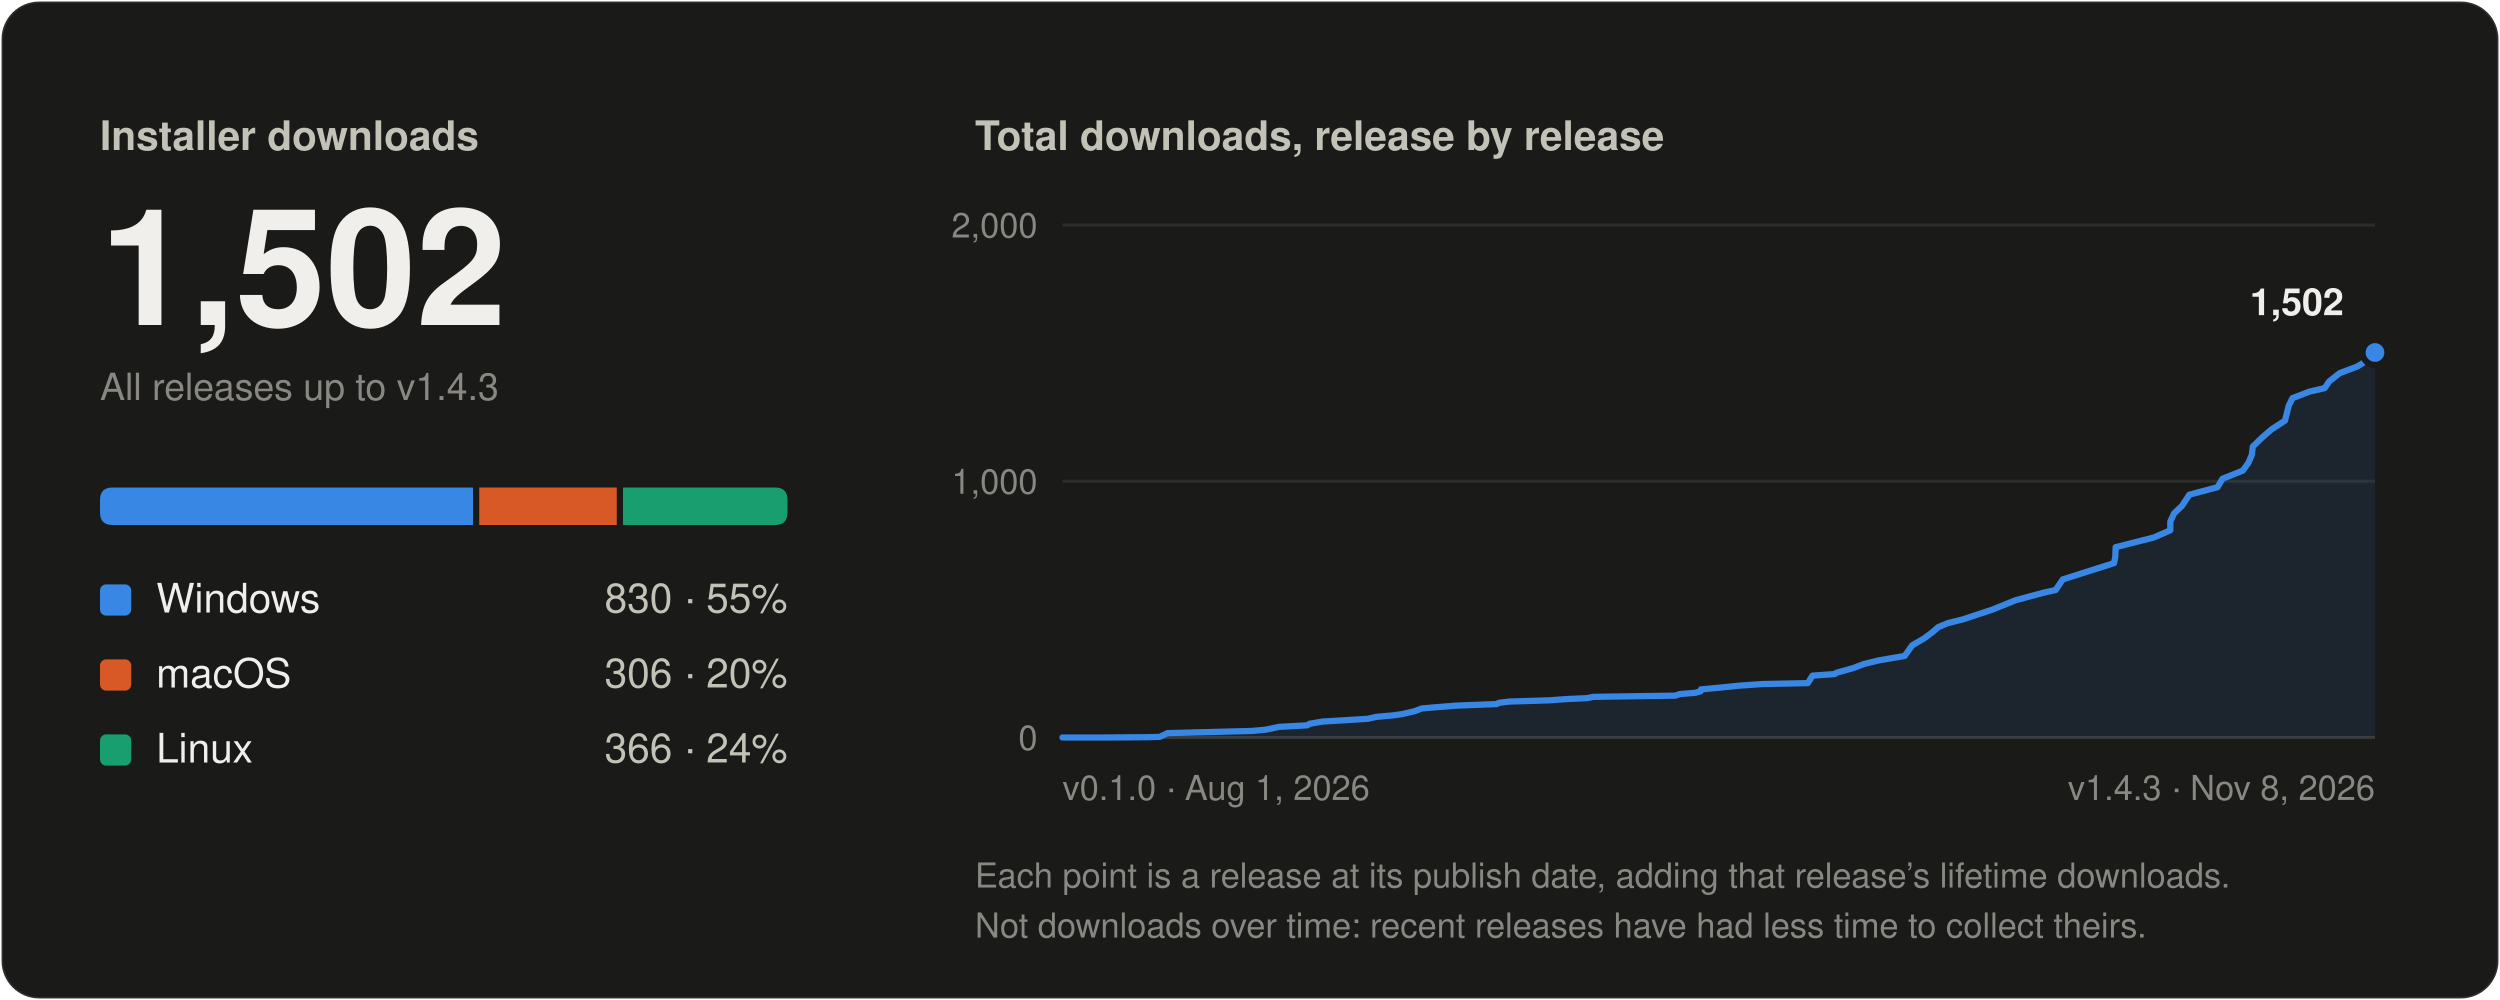
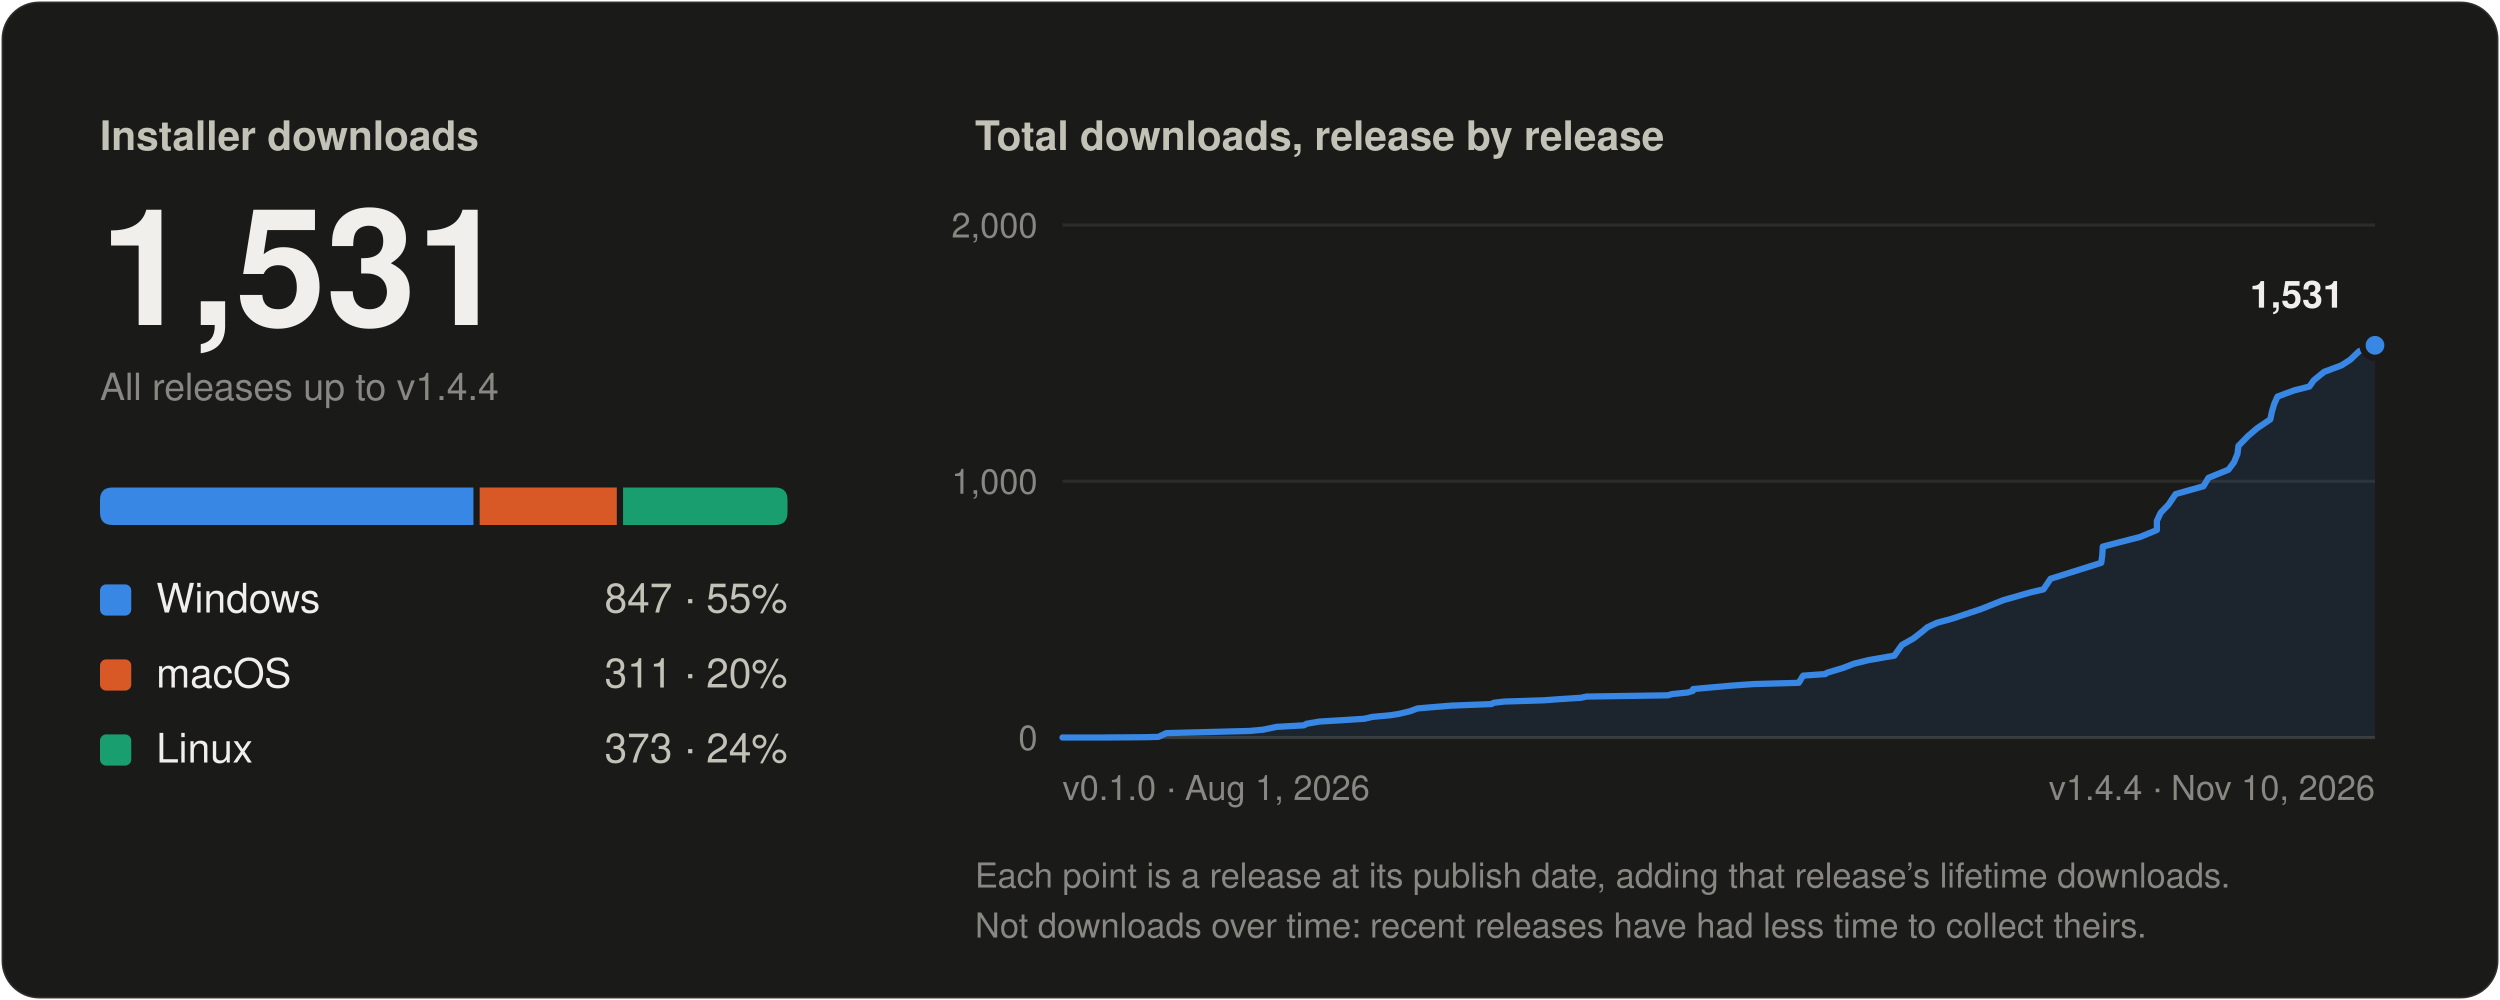
<svg xmlns="http://www.w3.org/2000/svg" width="800" height="320" viewBox="0 0 800 320" role="img" font-family="system-ui, -apple-system, &quot;Segoe UI&quot;, Helvetica, Arial, sans-serif">
  <rect x="0.5" y="0.5" width="799" height="319" rx="12" fill="#1a1a19" stroke="rgba(255,255,255,0.10)" />
  <text x="32" y="48" font-size="13" font-weight="600" fill="#c3c2b7" text-anchor="start">Installer downloads</text>
-   <text x="32" y="104" font-size="52" font-weight="700" fill="#f0efec" text-anchor="start">1,502</text>
-   <text x="32" y="128" font-size="12" font-weight="400" fill="#898781" text-anchor="start">All releases up to v1.4.3</text>
-   <path d="M36,156 H151.361 Q151.361,156 151.361,156 V168 Q151.361,168 151.361,168 H36 Q32,168 32,164 V160 Q32,156 36,156 Z" fill="#3987e5" />
-   <path d="M153.361,156 H197.366 Q197.366,156 197.366,156 V168 Q197.366,168 197.366,168 H153.361 Q153.361,168 153.361,168 V156 Q153.361,156 153.361,156 Z" fill="#d95926" />
-   <path d="M199.366,156 H248 Q252,156 252,160 V164 Q252,168 248,168 H199.366 Q199.366,168 199.366,168 V156 Q199.366,156 199.366,156 Z" fill="#199e70" />
+   <text x="32" y="104" font-size="52" font-weight="700" fill="#f0efec" text-anchor="start">1,531</text>
+   <text x="32" y="128" font-size="12" font-weight="400" fill="#898781" text-anchor="start">All releases up to v1.4.4</text>
+   <path d="M36,156 H151.498 Q151.498,156 151.498,156 V168 Q151.498,168 151.498,168 H36 Q32,168 32,164 V160 Q32,156 36,156 Z" fill="#3987e5" />
+   <path d="M153.498,156 H197.376 Q197.376,156 197.376,156 V168 Q197.376,168 197.376,168 H153.498 Q153.498,168 153.498,168 V156 Q153.498,156 153.498,156 Z" fill="#d95926" />
+   <path d="M199.376,156 H248 Q252,156 252,160 V164 Q252,168 248,168 H199.376 Q199.376,168 199.376,168 V156 Q199.376,156 199.376,156 Z" fill="#199e70" />
  <rect x="32" y="187" width="10" height="10" rx="2" fill="#3987e5" />
  <text x="50" y="196" font-size="13" font-weight="400" fill="#f0efec" text-anchor="start">Windows</text>
-   <text x="252" y="196" font-size="13" font-weight="400" fill="#c3c2b7" text-anchor="end">830 · 55%</text>
+   <text x="252" y="196" font-size="13" font-weight="400" fill="#c3c2b7" text-anchor="end">847 · 55%</text>
  <rect x="32" y="211" width="10" height="10" rx="2" fill="#d95926" />
  <text x="50" y="220" font-size="13" font-weight="400" fill="#f0efec" text-anchor="start">macOS</text>
-   <text x="252" y="220" font-size="13" font-weight="400" fill="#c3c2b7" text-anchor="end">306 · 20%</text>
+   <text x="252" y="220" font-size="13" font-weight="400" fill="#c3c2b7" text-anchor="end">311 · 20%</text>
  <rect x="32" y="235" width="10" height="10" rx="2" fill="#199e70" />
  <text x="50" y="244" font-size="13" font-weight="400" fill="#f0efec" text-anchor="start">Linux</text>
-   <text x="252" y="244" font-size="13" font-weight="400" fill="#c3c2b7" text-anchor="end">366 · 24%</text>
+   <text x="252" y="244" font-size="13" font-weight="400" fill="#c3c2b7" text-anchor="end">373 · 24%</text>
  <text x="312" y="48" font-size="13" font-weight="600" fill="#c3c2b7" text-anchor="start">Total downloads, release by release</text>
  <line x1="340" x2="760" y1="236" y2="236" stroke="#383835" stroke-width="1" />
  <text x="332" y="240" font-size="11" font-weight="400" fill="#898781" text-anchor="end">0</text>
  <line x1="340" x2="760" y1="154" y2="154" stroke="#2c2c2a" stroke-width="1" />
  <text x="332" y="158" font-size="11" font-weight="400" fill="#898781" text-anchor="end">1,000</text>
  <line x1="340" x2="760" y1="72" y2="72" stroke="#2c2c2a" stroke-width="1" />
  <text x="332" y="76" font-size="11" font-weight="400" fill="#898781" text-anchor="end">2,000</text>
-   <path d="M340.0,236.0 L340.0,236.0 L344.3,236.0 L353.0,236.0 L353.5,236.0 L367.3,235.9 L371.1,235.8 L373.6,234.6 L400.7,233.9 L405.0,233.5 L409.3,232.6 L418.3,232.1 L419.1,231.6 L423.2,230.9 L431.6,230.4 L437.8,230.0 L440.4,229.4 L446.0,228.9 L448.7,228.5 L452.6,227.6 L455.0,226.7 L459.7,226.3 L465.9,225.8 L479.0,225.3 L479.6,224.9 L483.0,224.5 L495.9,224.1 L501.3,223.7 L507.9,223.4 L509.8,223.0 L536.1,222.6 L537.5,222.1 L542.5,221.7 L544.2,221.2 L544.3,220.6 L549.8,220.1 L556.7,219.4 L563.9,218.9 L578.5,218.6 L580.0,216.2 L587.1,215.7 L587.6,215.3 L593.0,213.8 L596.4,212.5 L601.3,211.3 L609.5,209.9 L611.9,206.5 L615.7,204.3 L618.4,202.3 L620.2,200.7 L623.3,199.4 L628.1,198.2 L637.5,195.1 L644.9,192.1 L653.8,189.7 L657.8,188.8 L660.1,185.4 L676.5,180.2 L676.9,178.1 L677.0,175.1 L689.2,172.0 L694.5,169.7 L694.5,166.9 L695.7,164.3 L698.3,161.8 L700.6,158.3 L709.6,155.9 L711.2,153.2 L717.7,150.6 L719.5,148.1 L720.6,145.5 L720.9,142.9 L724.0,139.9 L726.9,137.4 L731.2,134.6 L731.8,132.2 L732.4,129.8 L733.6,127.4 L739.1,125.3 L743.9,124.2 L745.3,122.1 L748.7,119.4 L754.3,117.3 L757.2,115.5 L760.0,112.8 L760.0,236 L340.0,236 Z" fill="#3987e5" fill-opacity="0.1" />
-   <path d="M340.0,236.0 L340.0,236.0 L344.3,236.0 L353.0,236.0 L353.5,236.0 L367.3,235.9 L371.1,235.8 L373.6,234.6 L400.7,233.9 L405.0,233.5 L409.3,232.6 L418.3,232.1 L419.1,231.6 L423.2,230.9 L431.6,230.4 L437.8,230.0 L440.4,229.4 L446.0,228.9 L448.7,228.5 L452.6,227.6 L455.0,226.7 L459.7,226.3 L465.9,225.8 L479.0,225.3 L479.6,224.9 L483.0,224.5 L495.9,224.1 L501.3,223.7 L507.9,223.4 L509.8,223.0 L536.1,222.6 L537.5,222.1 L542.5,221.7 L544.2,221.2 L544.3,220.6 L549.8,220.1 L556.7,219.4 L563.9,218.9 L578.5,218.6 L580.0,216.2 L587.1,215.7 L587.6,215.3 L593.0,213.8 L596.4,212.5 L601.3,211.3 L609.5,209.9 L611.9,206.5 L615.7,204.3 L618.4,202.3 L620.2,200.7 L623.3,199.4 L628.1,198.2 L637.5,195.1 L644.9,192.1 L653.8,189.7 L657.8,188.8 L660.1,185.4 L676.5,180.2 L676.9,178.1 L677.0,175.1 L689.2,172.0 L694.5,169.7 L694.5,166.9 L695.7,164.3 L698.3,161.8 L700.6,158.3 L709.6,155.9 L711.2,153.2 L717.7,150.6 L719.5,148.1 L720.6,145.5 L720.9,142.9 L724.0,139.9 L726.9,137.4 L731.2,134.6 L731.8,132.2 L732.4,129.8 L733.6,127.4 L739.1,125.3 L743.9,124.2 L745.3,122.1 L748.7,119.4 L754.3,117.3 L757.2,115.5 L760.0,112.8" fill="none" stroke="#3987e5" stroke-width="2" stroke-linejoin="round" stroke-linecap="round" />
-   <circle cx="760.0" cy="112.8" r="4" fill="#3987e5" stroke="#1a1a19" stroke-width="2" />
-   <text x="750" y="100.836" font-size="12" font-weight="600" fill="#f0efec" text-anchor="end">1,502</text>
+   <path d="M340.0,236.0 L340.0,236.0 L344.2,236.0 L352.8,236.0 L353.3,236.0 L366.9,235.9 L370.7,235.8 L373.2,234.6 L399.9,233.9 L404.2,233.5 L408.5,232.6 L417.3,232.1 L418.1,231.6 L422.2,230.9 L430.5,230.4 L436.6,230.0 L439.2,229.4 L444.7,228.9 L447.4,228.5 L451.2,227.6 L453.6,226.7 L458.3,226.3 L464.4,225.8 L477.3,225.3 L477.9,224.9 L481.3,224.5 L494.0,224.1 L499.4,223.7 L505.8,223.3 L507.7,222.9 L533.7,222.5 L535.1,222.1 L540.0,221.6 L541.7,221.1 L541.8,220.5 L547.3,220.0 L554.1,219.4 L561.2,218.9 L575.6,218.5 L577.0,216.2 L584.1,215.7 L584.6,215.3 L589.9,213.7 L593.2,212.4 L598.1,211.2 L606.2,209.8 L608.6,206.4 L612.3,204.3 L615.0,202.2 L616.8,200.7 L619.8,199.3 L624.6,198.0 L633.9,194.9 L641.2,192.0 L650.0,189.5 L653.9,188.6 L656.2,185.2 L672.4,180.1 L672.7,177.9 L672.9,174.9 L684.9,171.8 L690.2,169.6 L690.2,166.7 L691.4,164.1 L693.9,161.5 L696.2,158.1 L705.1,155.6 L706.7,152.9 L713.1,150.3 L714.9,147.9 L716.0,145.2 L716.3,142.7 L719.3,139.6 L722.2,137.1 L726.5,134.2 L727.0,131.8 L727.7,129.4 L728.8,126.9 L734.2,124.9 L739.0,123.7 L740.4,121.7 L743.7,119.0 L749.3,116.9 L752.1,115.1 L754.9,112.4 L760.0,110.5 L760.0,236 L340.0,236 Z" fill="#3987e5" fill-opacity="0.1" />
+   <path d="M340.0,236.0 L340.0,236.0 L344.2,236.0 L352.8,236.0 L353.3,236.0 L366.9,235.9 L370.7,235.8 L373.2,234.6 L399.9,233.9 L404.2,233.5 L408.5,232.6 L417.3,232.1 L418.1,231.6 L422.2,230.9 L430.5,230.4 L436.6,230.0 L439.2,229.4 L444.7,228.9 L447.4,228.5 L451.2,227.6 L453.6,226.7 L458.3,226.3 L464.4,225.8 L477.3,225.3 L477.9,224.9 L481.3,224.5 L494.0,224.1 L499.4,223.7 L505.8,223.3 L507.7,222.9 L533.7,222.5 L535.1,222.1 L540.0,221.6 L541.7,221.1 L541.8,220.5 L547.3,220.0 L554.1,219.4 L561.2,218.9 L575.6,218.5 L577.0,216.2 L584.1,215.7 L584.6,215.3 L589.9,213.7 L593.2,212.4 L598.1,211.2 L606.2,209.8 L608.6,206.4 L612.3,204.3 L615.0,202.2 L616.8,200.7 L619.8,199.3 L624.6,198.0 L633.9,194.9 L641.2,192.0 L650.0,189.5 L653.9,188.6 L656.2,185.2 L672.4,180.1 L672.7,177.9 L672.9,174.9 L684.9,171.8 L690.2,169.6 L690.2,166.7 L691.4,164.1 L693.9,161.5 L696.2,158.1 L705.1,155.6 L706.7,152.9 L713.1,150.3 L714.9,147.9 L716.0,145.2 L716.3,142.7 L719.3,139.6 L722.2,137.1 L726.5,134.2 L727.0,131.8 L727.7,129.4 L728.8,126.9 L734.2,124.9 L739.0,123.7 L740.4,121.7 L743.7,119.0 L749.3,116.9 L752.1,115.1 L754.9,112.4 L760.0,110.5" fill="none" stroke="#3987e5" stroke-width="2" stroke-linejoin="round" stroke-linecap="round" />
+   <circle cx="760.0" cy="110.5" r="4" fill="#3987e5" stroke="#1a1a19" stroke-width="2" />
+   <text x="750" y="98.458" font-size="12" font-weight="600" fill="#f0efec" text-anchor="end">1,531</text>
  <text x="340" y="256" font-size="11" font-weight="400" fill="#898781" text-anchor="start">v0.1.0 · Aug 1, 2026</text>
-   <text x="760" y="256" font-size="11" font-weight="400" fill="#898781" text-anchor="end">v1.4.3 · Nov 8, 2026</text>
+   <text x="760" y="256" font-size="11" font-weight="400" fill="#898781" text-anchor="end">v1.4.4 · Nov 10, 2026</text>
  <text x="312" y="284" font-size="11" font-weight="400" fill="#898781" text-anchor="start">Each point is a release at its publish date, adding that release’s lifetime downloads.</text>
  <text x="312" y="300" font-size="11" font-weight="400" fill="#898781" text-anchor="start">Not downloads over time: recent releases have had less time to collect theirs.</text>
</svg>
